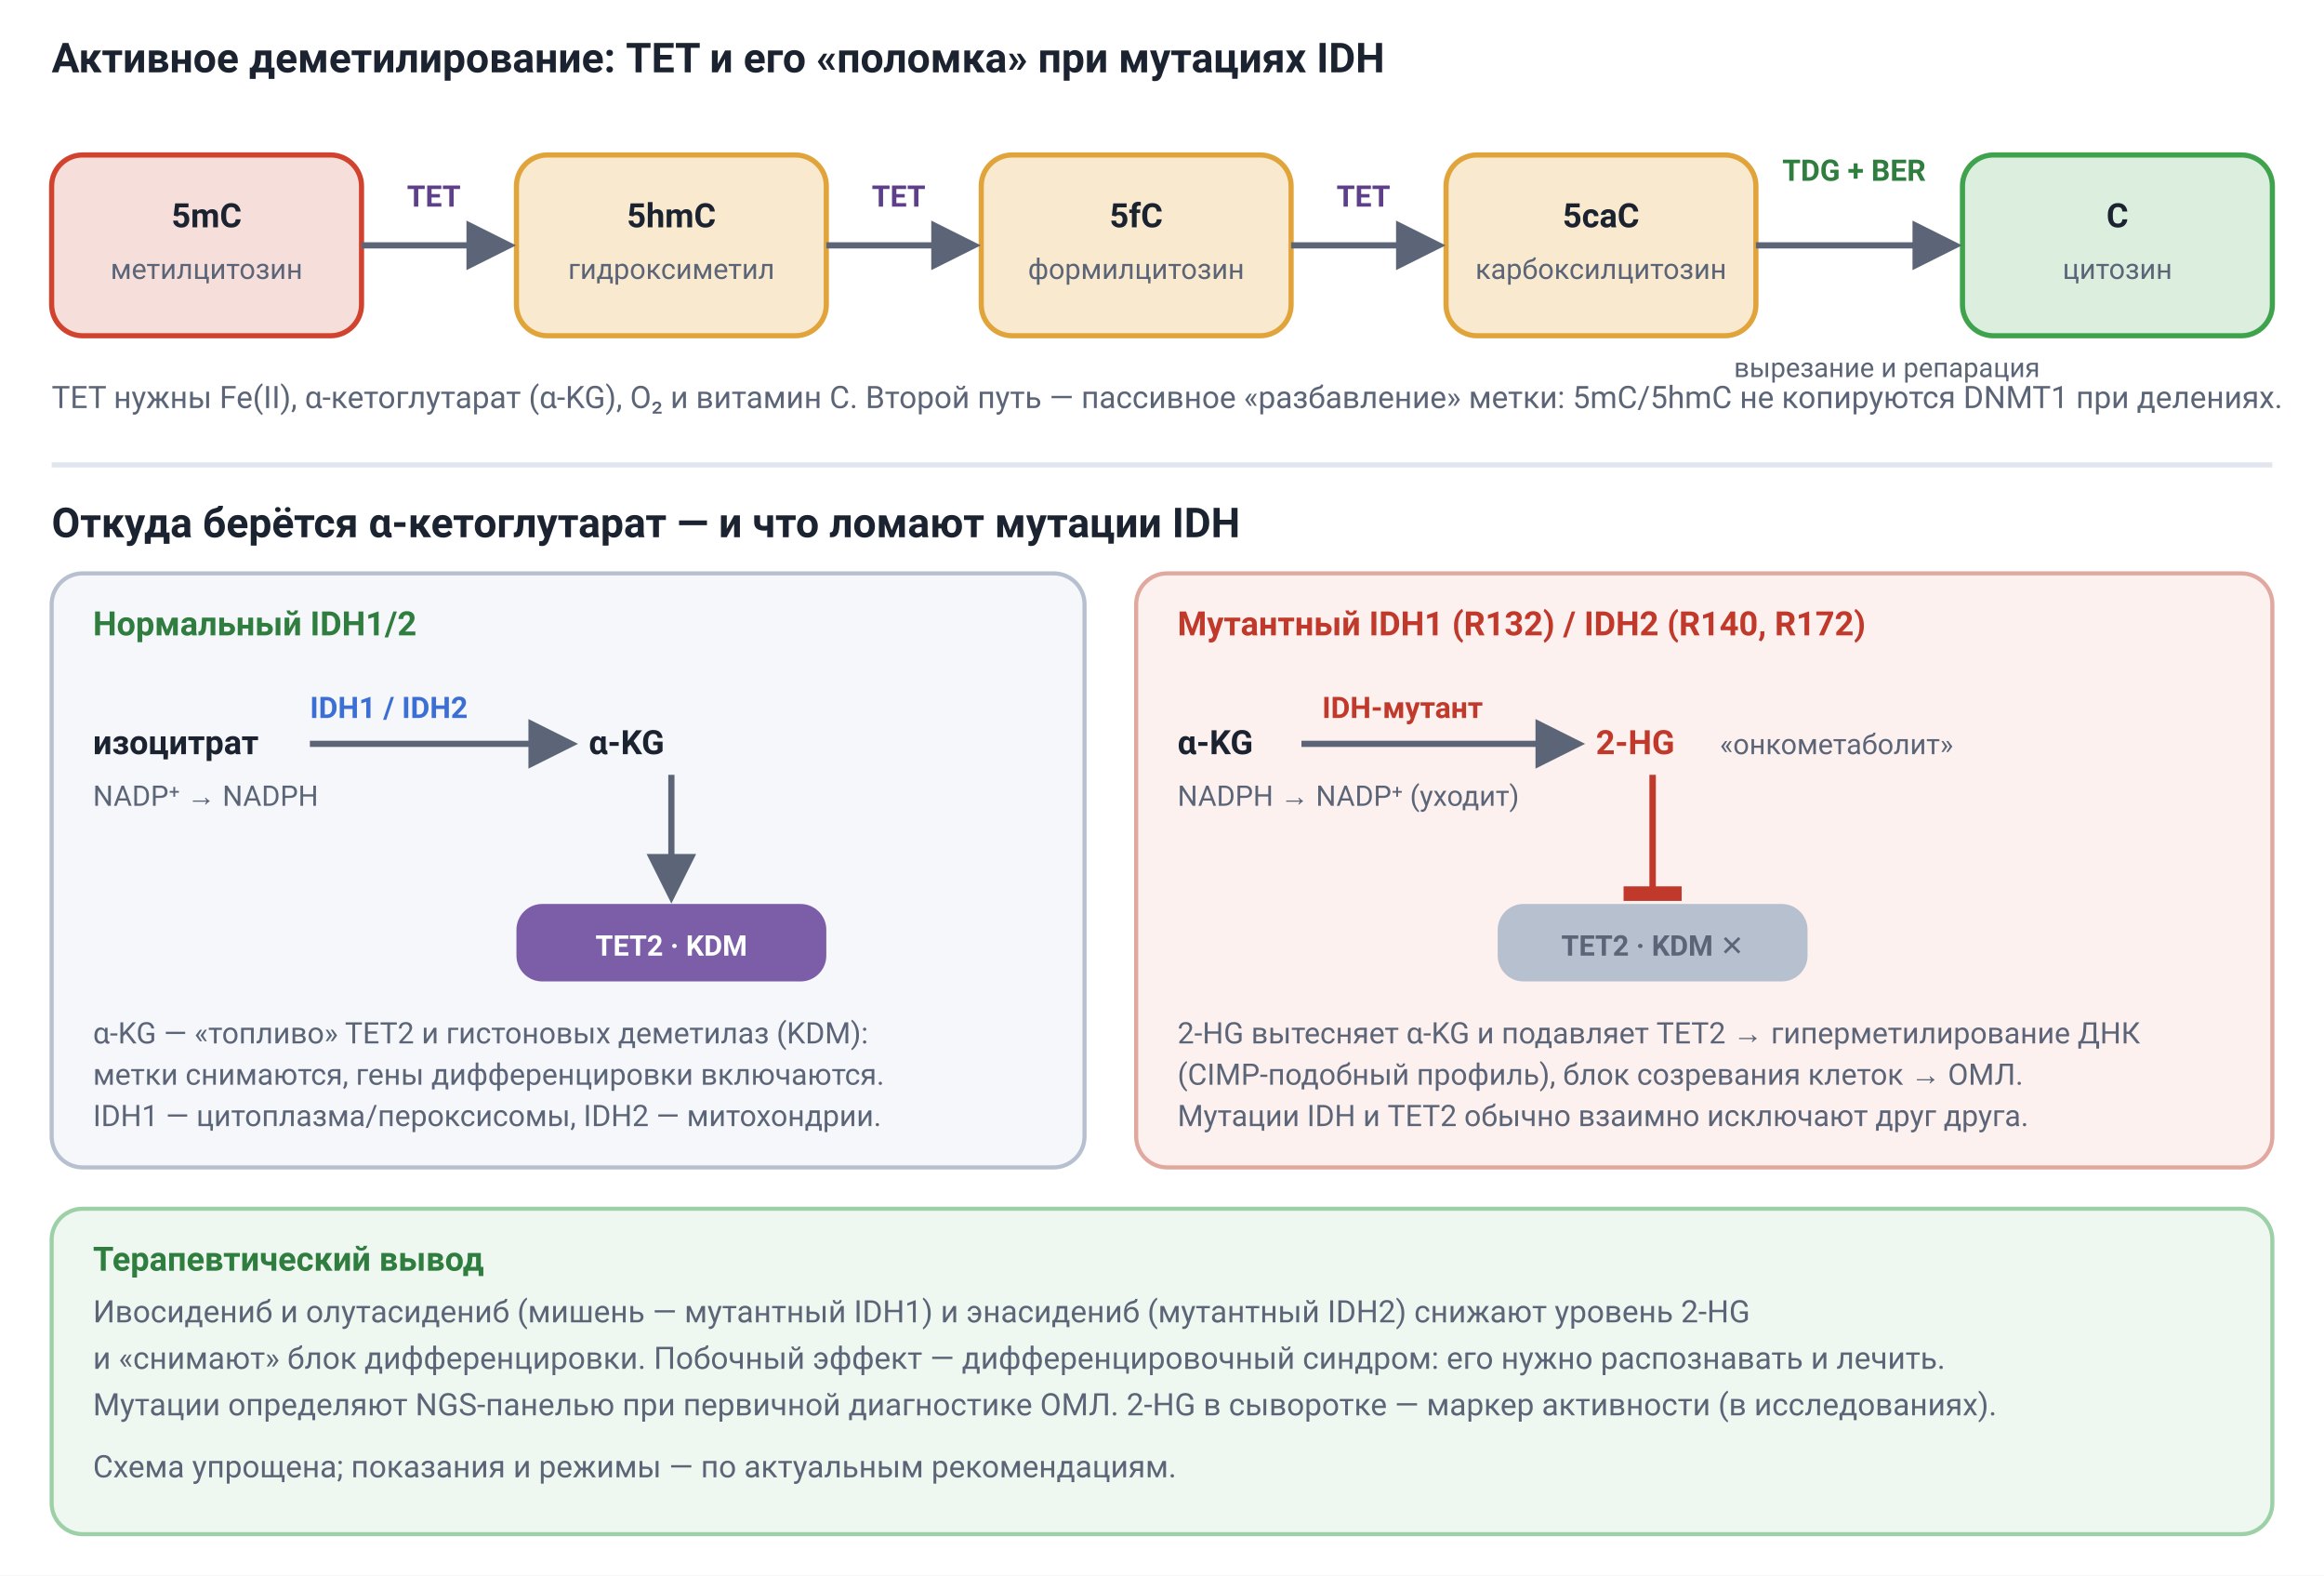
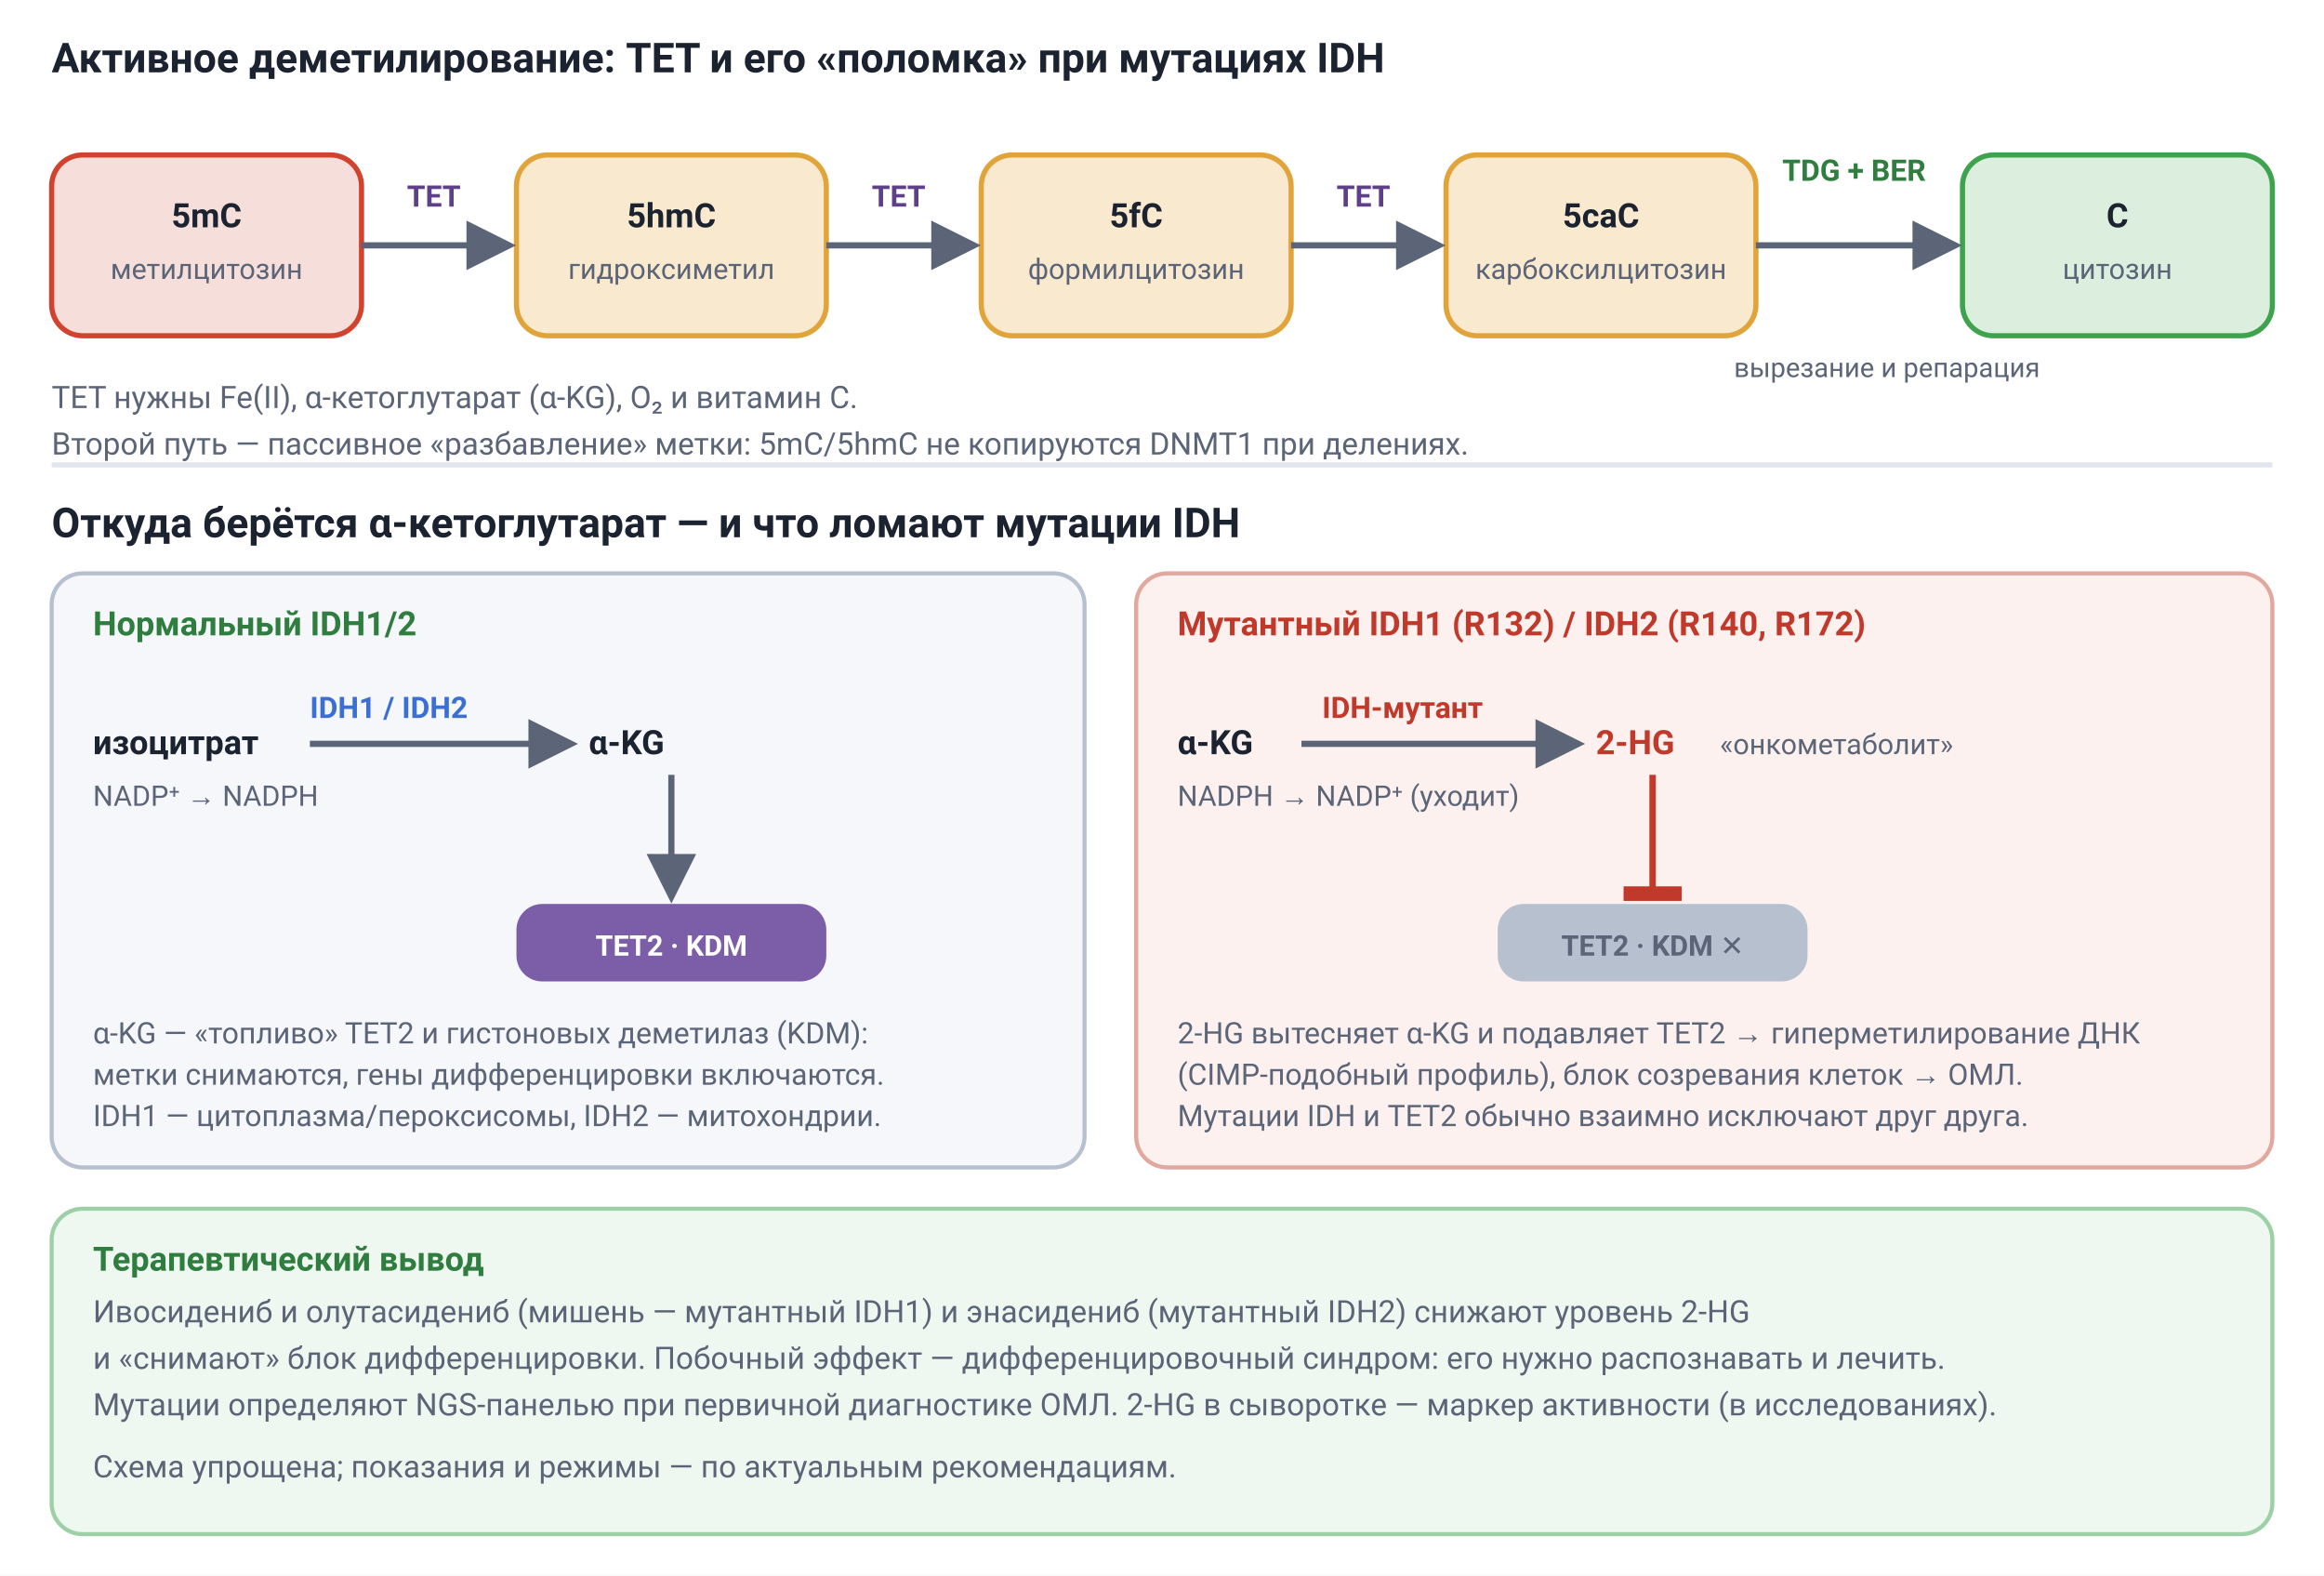
<svg xmlns="http://www.w3.org/2000/svg" viewBox="0 0 900 610" role="img" aria-labelledby="t d">
  <style>
    text { font-family: system-ui, "Segoe UI", Roboto, Arial, sans-serif; fill: #1c2330; }
    .h { font-size: 16px; font-weight: 700; }
    .b { font-size: 13px; font-weight: 700; }
    .s { font-size: 12px; fill: #5b6577; }
    .w { font-size: 11px; font-weight: 700; fill: #fff; text-anchor: middle; }
    .box { fill: #f5f7fb; stroke: #b7c0cf; stroke-width: 1.6; }
    .ar { stroke: #5b6577; stroke-width: 2.4; fill: none; }
  </style>
  <defs>
    <marker id="ar" viewBox="0 0 10 10" refX="8" refY="5" markerWidth="8" markerHeight="8" orient="auto">
      <path d="M0 0 L10 5 L0 10 z" fill="#5b6577" />
    </marker>
    <marker id="inh" viewBox="0 0 10 10" refX="6" refY="5" markerWidth="9" markerHeight="9" orient="auto">
      <path d="M6 0 v10" stroke="#c0392b" stroke-width="2.5" />
    </marker>
  </defs>
  <rect width="900" height="610" fill="#ffffff" />
  <text class="h" x="20" y="28">Активное деметилирование: TET и его «поломка» при мутациях IDH</text>
  <g>
    <rect x="20" y="60" width="120" height="70" rx="12" fill="#f6dfda" stroke="#d1432f" stroke-width="2" />
    <text class="b" x="80" y="88" text-anchor="middle">5mC</text>
    <text class="s" x="80" y="108" text-anchor="middle" style="font-size:11px">метилцитозин</text>
    <rect x="200" y="60" width="120" height="70" rx="12" fill="#f9e9cf" stroke="#e0a43a" stroke-width="2" />
    <text class="b" x="260" y="88" text-anchor="middle">5hmC</text>
    <text class="s" x="260" y="108" text-anchor="middle" style="font-size:11px">гидроксиметил</text>
    <rect x="380" y="60" width="120" height="70" rx="12" fill="#f9e9cf" stroke="#e0a43a" stroke-width="2" />
    <text class="b" x="440" y="88" text-anchor="middle">5fC</text>
    <text class="s" x="440" y="108" text-anchor="middle" style="font-size:11px">формилцитозин</text>
    <rect x="560" y="60" width="120" height="70" rx="12" fill="#f9e9cf" stroke="#e0a43a" stroke-width="2" />
    <text class="b" x="620" y="88" text-anchor="middle">5caC</text>
    <text class="s" x="620" y="108" text-anchor="middle" style="font-size:11px">карбоксилцитозин</text>
    <rect x="760" y="60" width="120" height="70" rx="12" fill="#dcefdf" stroke="#3fa34d" stroke-width="2" />
    <text class="b" x="820" y="88" text-anchor="middle">C</text>
    <text class="s" x="820" y="108" text-anchor="middle" style="font-size:11px">цитозин</text>
  </g>
  <path class="ar" d="M140 95 H196" marker-end="url(#ar)" />
  <path class="ar" d="M320 95 H376" marker-end="url(#ar)" />
  <path class="ar" d="M500 95 H556" marker-end="url(#ar)" />
  <path class="ar" d="M680 95 H756" marker-end="url(#ar)" />
  <text class="b" x="168" y="80" text-anchor="middle" style="fill:#5e3f8a;font-size:11.5px">TET</text>
  <text class="b" x="348" y="80" text-anchor="middle" style="fill:#5e3f8a;font-size:11.5px">TET</text>
  <text class="b" x="528" y="80" text-anchor="middle" style="fill:#5e3f8a;font-size:11.5px">TET</text>
  <text class="b" x="718" y="70" text-anchor="middle" style="fill:#2f7d3f;font-size:11.5px">TDG + BER</text>
  <text class="s" x="790" y="146" text-anchor="end" style="font-size:10.5px">вырезание и репарация</text>
-   <text class="s" x="20" y="158" style="font-size:12px">TET нужны Fe(II), α-кетоглутарат (α-KG), O₂ и витамин C. Второй путь — пассивное «разбавление» метки: 5mC/5hmC не копируются DNMT1 при делениях.</text>
+   <text class="s" x="20" y="158" style="font-size:12px">TET нужны Fe(II), α-кетоглутарат (α-KG), O₂ и витамин C.</text>
+   <text class="s" x="20" y="176" style="font-size:12px">Второй путь — пассивное «разбавление» метки: 5mC/5hmC не копируются DNMT1 при делениях.</text>
  <line x1="20" y1="180" x2="880" y2="180" stroke="#e1e6ee" stroke-width="2" />
  <text class="h" x="20" y="208">Откуда берётся α-кетоглутарат — и что ломают мутации IDH</text>
  <rect class="box" x="20" y="222" width="400" height="230" rx="12" />
  <text class="b" x="36" y="246" style="fill:#2f7d3f">Нормальный IDH1/2</text>
  <text class="b" x="36" y="292">изоцитрат</text>
  <path class="ar" d="M120 288 H220" marker-end="url(#ar)" />
  <text class="b" x="120" y="278" style="fill:#3b6fd4;font-size:11.5px">IDH1 / IDH2</text>
  <text class="b" x="228" y="292">α-KG</text>
  <text class="s" x="36" y="312" style="font-size:11px">NADP⁺ → NADPH</text>
  <path class="ar" d="M260 300 V346" marker-end="url(#ar)" />
  <rect x="200" y="350" width="120" height="30" rx="10" fill="#7b5ea7" />
  <text class="w" x="260" y="370">TET2 · KDM</text>
  <text class="s" x="36" y="404" style="font-size:11.5px">α-KG — «топливо» TET2 и гистоновых деметилаз (KDM):</text>
  <text class="s" x="36" y="420" style="font-size:11.5px">метки снимаются, гены дифференцировки включаются.</text>
  <text class="s" x="36" y="436" style="font-size:11.5px">IDH1 — цитоплазма/пероксисомы, IDH2 — митохондрии.</text>
  <rect class="box" x="440" y="222" width="440" height="230" rx="12" style="fill:#fdf1ef;stroke:#e0a89f" />
  <text class="b" x="456" y="246" style="fill:#c0392b">Мутантный IDH1 (R132) / IDH2 (R140, R172)</text>
  <text class="b" x="456" y="292">α-KG</text>
  <path class="ar" d="M504 288 H610" marker-end="url(#ar)" />
  <text class="b" x="512" y="278" style="fill:#c0392b;font-size:11.5px">IDH-мутант</text>
  <text class="b" x="618" y="292" style="fill:#c0392b">2-HG</text>
  <text class="s" x="666" y="292" style="font-size:11px">«онкометаболит»</text>
  <text class="s" x="456" y="312" style="font-size:11px">NADPH → NADP⁺ (уходит)</text>
  <path d="M640 300 V346" stroke="#c0392b" stroke-width="2.5" fill="none" marker-end="url(#inh)" />
  <rect x="580" y="350" width="120" height="30" rx="10" fill="#b7c0cf" />
  <text class="w" x="640" y="370" style="fill:#5b6577">TET2 · KDM ✕</text>
  <text class="s" x="456" y="404" style="font-size:11.5px">2-HG вытесняет α-KG и подавляет TET2 → гиперметилирование ДНК</text>
  <text class="s" x="456" y="420" style="font-size:11.5px">(CIMP-подобный профиль), блок созревания клеток → ОМЛ.</text>
  <text class="s" x="456" y="436" style="font-size:11.5px">Мутации IDH и TET2 обычно взаимно исключают друг друга.</text>
  <rect class="box" x="20" y="468" width="860" height="126" rx="12" style="fill:#eef8f0;stroke:#9ed0a8" />
  <text class="b" x="36" y="492" style="fill:#2f7d3f">Терапевтический вывод</text>
  <text class="s" x="36" y="512">Ивосидениб и олутасидениб (мишень — мутантный IDH1) и энасидениб (мутантный IDH2) снижают уровень 2-HG</text>
  <text class="s" x="36" y="530">и «снимают» блок дифференцировки. Побочный эффект — дифференцировочный синдром: его нужно распознавать и лечить.</text>
  <text class="s" x="36" y="548">Мутации определяют NGS-панелью при первичной диагностике ОМЛ. 2-HG в сыворотке — маркер активности (в исследованиях).</text>
  <text class="s" x="36" y="572">Схема упрощена; показания и режимы — по актуальным рекомендациям.</text>
</svg>
